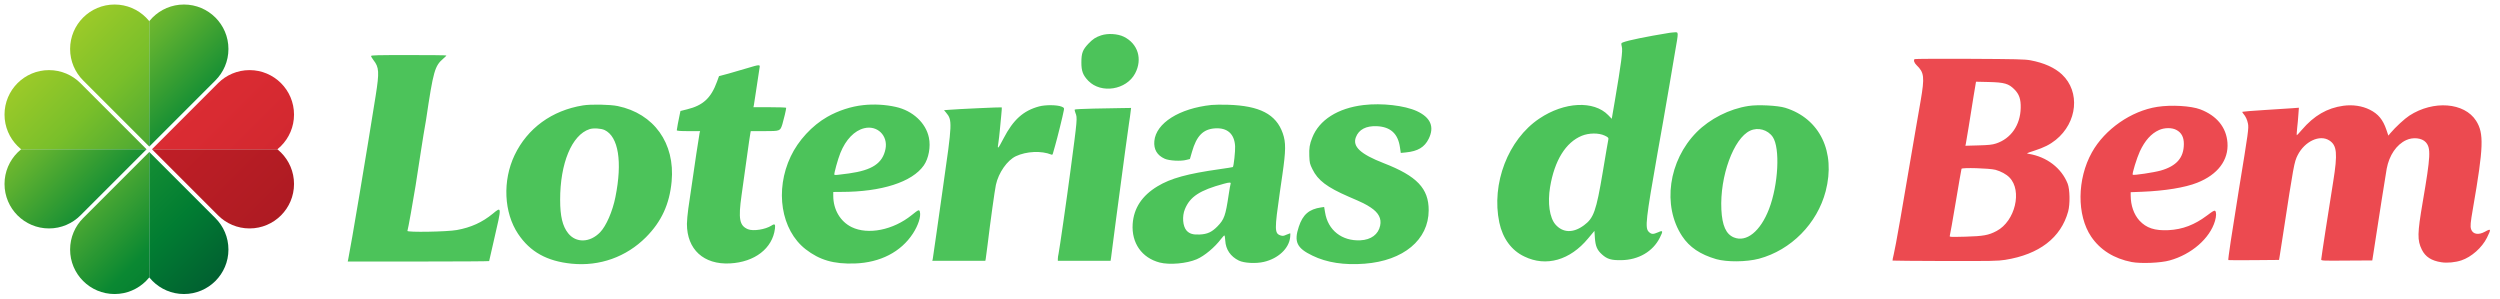
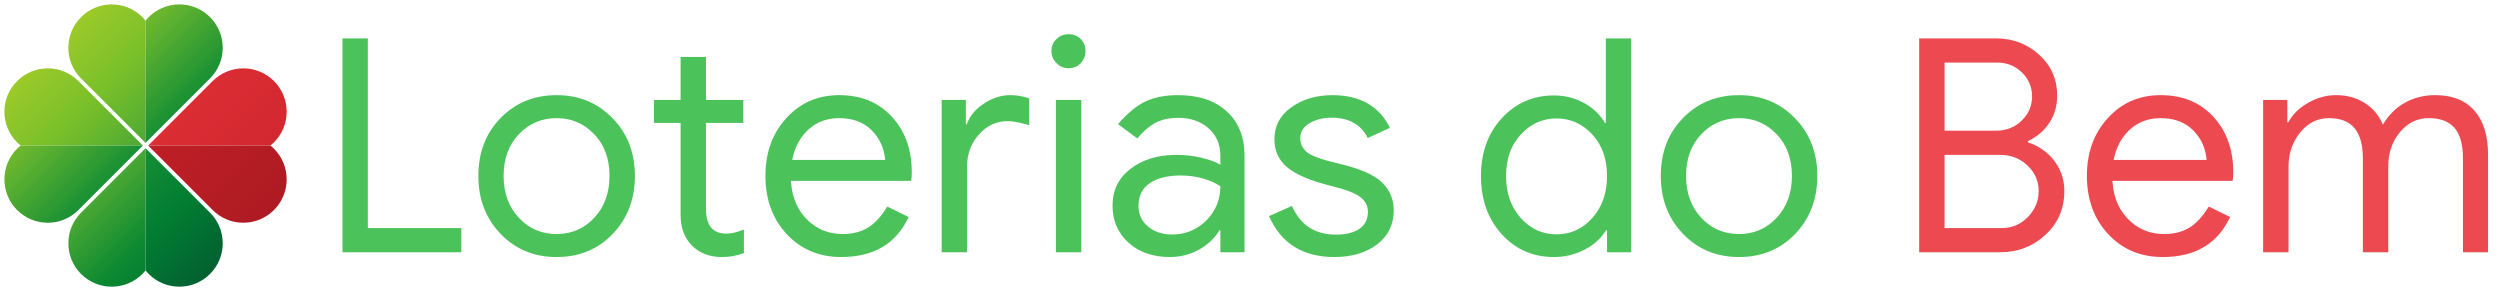
- <svg xmlns="http://www.w3.org/2000/svg" viewBox="0 0 3450.9 412.1" role="img" aria-label="Loterias do Bem">
-   <svg viewBox="-660 -660 1320 1320" x="0" y="0" width="412.1" height="412.1">
+ <svg xmlns="http://www.w3.org/2000/svg" viewBox="0 0 1673.9 194.9" role="img" aria-label="Loterias do Bem">
+   <svg viewBox="-660 -660 1320 1320" x="0" y="0" width="194.9" height="194.9">
    <defs>
      <linearGradient id="tc" gradientUnits="userSpaceOnUse" x1="-660" y1="-660" x2="660" y2="660">
        <stop offset="0" stop-color="#9cca29" />
        <stop offset="0.167" stop-color="#9cca29" />
        <stop offset="0.333" stop-color="#79bf2a" />
        <stop offset="0.5" stop-color="#4ba833" />
        <stop offset="0.667" stop-color="#0a8832" />
        <stop offset="0.833" stop-color="#00712f" />
        <stop offset="1" stop-color="#016031" />
      </linearGradient>
      <linearGradient id="te" gradientUnits="userSpaceOnUse" x1="-660" y1="-660" x2="660" y2="660">
        <stop offset="0" stop-color="#9cca29" />
        <stop offset="0.167" stop-color="#9cca29" />
        <stop offset="0.333" stop-color="#5cb030" />
        <stop offset="0.5" stop-color="#168f34" />
        <stop offset="0.667" stop-color="#017d32" />
        <stop offset="0.833" stop-color="#016031" />
        <stop offset="1" stop-color="#016031" />
      </linearGradient>
      <linearGradient id="tvc" gradientUnits="userSpaceOnUse" x1="-660" y1="-660" x2="660" y2="660">
        <stop offset="0" stop-color="#e4353c" />
        <stop offset="0.55" stop-color="#d92b32" />
        <stop offset="1" stop-color="#c7232b" />
      </linearGradient>
      <linearGradient id="tve" gradientUnits="userSpaceOnUse" x1="-660" y1="-660" x2="660" y2="660">
        <stop offset="0" stop-color="#cf242c" />
        <stop offset="0.55" stop-color="#bd1e26" />
        <stop offset="1" stop-color="#a51920" />
      </linearGradient>
      <clipPath id="tf0">
        <path d="M0 -12L292.4 -304.4L153.4 -443.4L-153.4 -443.4L-292.4 -304.4ZM-43.2 -443.4A196.6 196.6 0 1 0 350 -443.4A196.6 196.6 0 1 0 -43.2 -443.4ZM-350 -443.4A196.6 196.6 0 1 0 43.2 -443.4A196.6 196.6 0 1 0 -350 -443.4Z" />
      </clipPath>
      <clipPath id="tf1">
        <path d="M12 0L304.4 292.4L443.4 153.4L443.4 -153.4L304.4 -292.4ZM246.8 153.4A196.6 196.6 0 1 0 640 153.4A196.6 196.6 0 1 0 246.8 153.4ZM246.8 -153.4A196.6 196.6 0 1 0 640 -153.4A196.6 196.6 0 1 0 246.8 -153.4Z" />
      </clipPath>
      <clipPath id="tf2">
        <path d="M0 12L-292.4 304.4L-153.4 443.4L153.4 443.4L292.4 304.4ZM-350 443.4A196.6 196.6 0 1 0 43.2 443.4A196.6 196.6 0 1 0 -350 443.4ZM-43.2 443.4A196.6 196.6 0 1 0 350 443.4A196.6 196.6 0 1 0 -43.2 443.4Z" />
      </clipPath>
      <clipPath id="tf3">
        <path d="M-12 0L-304.4 -292.4L-443.4 -153.4L-443.4 153.4L-304.4 292.4ZM-640 -153.4A196.6 196.6 0 1 0 -246.8 -153.4A196.6 196.6 0 1 0 -640 -153.4ZM-640 153.4A196.6 196.6 0 1 0 -246.8 153.4A196.6 196.6 0 1 0 -640 153.4Z" />
      </clipPath>
    </defs>
    <g clip-path="url(#tf0)">
      <polygon points="0,40 -700,40 -700,-700 0,-700" fill="url(#tc)" />
      <polygon points="0,40 700,40 700,-700 0,-700" fill="url(#te)" />
    </g>
    <g clip-path="url(#tf1)">
      <polygon points="-40,0 -40,-700 700,-700 700,0" fill="url(#tvc)" />
      <polygon points="-40,0 -40,700 700,700 700,0" fill="url(#tve)" />
    </g>
    <g clip-path="url(#tf2)">
      <polygon points="0,-40 -700,-40 -700,700 0,700" fill="url(#tc)" />
      <polygon points="0,-40 700,-40 700,700 0,700" fill="url(#te)" />
    </g>
    <g clip-path="url(#tf3)">
      <polygon points="40,0 40,-700 -700,-700 -700,0" fill="url(#tc)" />
      <polygon points="40,0 40,700 -700,700 -700,0" fill="url(#te)" />
    </g>
  </svg>
-   <g transform="translate(468 31.5)">
-     <path d="M 1052 17.3 C 1044.4 19.8, 1040.5 22.4, 1034.3 28.9 C 1026.5 37.2, 1024.7 41.8, 1024.7 54.5 C 1024.6 66.6, 1026.9 72.4, 1034.3 80.1 C 1052 98.2, 1086.8 92.7, 1098.9 69.8 C 1109.3 50, 1102.8 28.8, 1083.3 19.2 C 1074.9 15.1, 1061.4 14.2, 1052 17.3 M 44.2 45.8 C 44.2 46.5, 45.7 49.1, 47.6 51.6 C 55.3 61.4, 55.7 68, 50.6 100.4 C 38.8 175, 16.1 310.3, 12.6 326.7 L 12 329.5 109.6 329.5 C 163.2 329.5, 207.2 329.2, 207.2 328.9 C 207.2 328.7, 210.3 315, 214.1 298.7 C 224.7 253.2, 224.7 253.1, 212.2 263.5 C 197.7 275.4, 182.1 282.5, 162.7 286 C 149.1 288.5, 93.6 289.4, 94.4 287.2 C 95.3 285, 102.5 244.4, 105.7 224.5 C 107.1 215.4, 109.1 202.6, 110.1 196 C 111.2 189.4, 112.5 180.4, 113.2 176 C 113.8 171.6, 115.3 161.9, 116.6 154.5 C 117.9 147, 119.5 137.8, 120.1 134 C 130.2 66, 132.1 59.5, 144 49.3 C 146.3 47.4, 148.2 45.5, 148.2 45.1 C 148.2 44.7, 124.8 44.5, 96.2 44.5 C 53.4 44.5, 44.2 44.7, 44.2 45.8 M 563.7 62.5 C 556.5 64.7, 544.8 68.1, 537.6 70.1 L 524.5 73.6 521.7 81.3 C 513.5 103.8, 502.5 114, 480.5 119.4 L 471.3 121.7 470.3 126.3 C 468.7 133.6, 466.2 147, 466.2 148.3 C 466.2 149.1, 470.8 149.5, 482.3 149.5 L 498.4 149.5 497.7 152 C 497 154.7, 491.5 191.6, 482.1 256.5 C 481.1 263.9, 480.2 273.3, 480.2 277.5 C 480.2 312.8, 503.3 334, 539.7 332.1 C 573.8 330.3, 598.3 311.4, 601.7 284.2 C 602.5 277.9, 601.4 276.9, 596.9 279.9 C 588.5 285.3, 571.6 287.9, 564.4 284.9 C 552.7 280, 551 270.7, 555.6 238.1 C 556.9 228.7, 560.1 206.1, 562.6 188 C 565.1 169.8, 567.4 153.7, 567.8 152.2 L 568.3 149.5 587 149.5 C 609.1 149.5, 608.9 149.5, 612 139.8 C 613.9 133.5, 617.2 119.6, 617.2 117.4 C 617.2 116.8, 607.9 116.5, 594.6 116.5 L 572 116.5 572.6 113.7 C 572.9 112.2, 574 104.9, 575.1 97.5 C 577.2 83.2, 579.8 65.8, 580.6 61.2 C 581.3 57.5, 579.9 57.6, 563.7 62.5 M 336.7 114 C 293.8 120.9, 260 145.6, 242.3 182.7 C 225.5 218, 227.5 262, 247.2 291.4 C 263.8 316.2, 287 329.1, 321.2 332.5 C 359.7 336.3, 396.3 323.3, 423.6 296 C 445.1 274.4, 456.2 250.3, 459.1 218.9 C 464 166.2, 434.7 125.3, 384.7 114.9 C 374.2 112.7, 347.6 112.2, 336.7 114 M 723.7 113.6 C 707.1 115.3, 689 121.2, 673.8 129.9 C 653 141.8, 633.9 162.4, 623.5 184.4 C 601.3 231.1, 610.1 286, 644 312.5 C 663.3 327.5, 682.8 333.2, 712 332.2 C 747 331, 775.6 316.3, 792.2 290.8 C 799.5 279.5, 803.4 267.5, 801.8 261 C 800.8 257.4, 800.1 257.7, 790.5 265.4 C 764.9 286.1, 730.2 293, 707.6 282 C 691.9 274.3, 682.2 257.8, 682.2 238.8 L 682.2 233.5 693.4 233.4 C 748.8 233.4, 791.2 219.8, 807.2 196.8 C 813.9 187.2, 816.9 171, 814.2 158.4 C 810 138.1, 791.9 121.3, 768.6 116.1 C 754.5 112.9, 738.3 112, 723.7 113.6 M 1204.2 113.4 C 1159.8 118.1, 1127.7 138.4, 1125.4 163.2 C 1124.4 174.7, 1129.2 182.9, 1139.7 187.6 C 1145.8 190.4, 1161.9 191.3, 1169.6 189.2 L 1174.5 188 1177.4 178 C 1183.7 156, 1192.7 146.9, 1208.9 145.7 C 1226.1 144.5, 1236 153.2, 1236.9 170.4 C 1237.3 176.6, 1235 198, 1233.8 199.1 C 1233.7 199.3, 1225.5 200.6, 1215.6 202 C 1171 208.3, 1148.1 214.6, 1129.7 225.7 C 1108.3 238.7, 1097.1 255.7, 1095.5 277.5 C 1093.7 303.9, 1108 324.4, 1132.8 330.9 C 1146.4 334.4, 1170 332.3, 1183.8 326.4 C 1194.6 321.8, 1208.8 309.9, 1217.6 298.2 C 1219.6 295.6, 1221.6 293.5, 1222.1 293.5 C 1222.6 293.5, 1223.1 296.7, 1223.3 300.7 C 1224 312.9, 1230.6 322.6, 1242.1 328.2 C 1249.3 331.7, 1265.5 332.6, 1276.6 330 C 1296.4 325.4, 1311.3 311.5, 1312.9 295.9 C 1313.2 292.9, 1313.2 290.5, 1312.9 290.5 C 1312.6 290.5, 1310.3 291.4, 1307.7 292.5 C 1303.8 294.3, 1302.5 294.4, 1299.7 293.5 C 1291.2 290.7, 1291.2 285.9, 1298.7 233.5 C 1299.5 227.7, 1301.1 217.1, 1302.1 210 C 1307 176.2, 1307.1 165.1, 1302.7 152.5 C 1293.5 126.2, 1270.9 114.4, 1226.8 113.1 C 1218.5 112.8, 1208.3 113, 1204.2 113.4 M 1414.2 113.5 C 1378.7 117.7, 1352.9 134.1, 1343.4 158.5 C 1339.7 167.7, 1338.9 172.9, 1339.3 183.8 C 1339.7 193.4, 1340 194.7, 1343.6 202 C 1351.1 217.5, 1363.8 227, 1393.7 240 C 1413.5 248.5, 1417.1 250.3, 1424.2 255 C 1435 262.2, 1439.2 270.2, 1437.1 280 C 1434.6 292, 1424.6 299.5, 1409.9 300.2 C 1384.4 301.5, 1365 286.3, 1361.1 261.8 L 1359.8 254.2 1355.7 254.8 C 1339 257.2, 1330.3 264.7, 1324.8 281.5 C 1317.9 302.2, 1322 311, 1343.7 321.4 C 1363.4 331, 1387.5 334.7, 1415.7 332.5 C 1469.3 328.4, 1504 299.5, 1504.1 258.8 C 1504.2 228.6, 1487.8 211.5, 1442.2 193.8 C 1409.8 181.2, 1398.7 170.8, 1403.6 157.9 C 1407.7 147.2, 1417.8 142, 1432.7 142.7 C 1451.4 143.6, 1461.7 153, 1464.4 171.6 L 1465.6 179.6 1472.6 178.9 C 1489.1 177.3, 1498.4 171.7, 1504.1 160.1 C 1512.3 143.6, 1506.8 130.7, 1487.8 121.9 C 1470.8 114.1, 1439.5 110.5, 1414.2 113.5 M 966.3 115.4 C 944.5 121.3, 930.7 133.7, 917.3 159.5 C 909.2 175, 908.4 175.6, 910.2 165 C 910.7 161.7, 911.6 154.2, 912.1 148.5 C 912.7 142.7, 913.6 133.3, 914.1 127.5 C 914.7 121.8, 915 116.9, 914.7 116.7 C 914.3 116.3, 852.4 119.1, 841.4 120.1 L 835.1 120.6 837.8 123.8 C 846.7 134.4, 846.6 137.2, 833.6 227.5 C 831.2 244.2, 827.2 272.8, 824.6 291 C 822.1 309.1, 819.8 325, 819.5 326.2 L 818.9 328.5 855.5 328.5 L 892.1 328.5 892.6 326.2 C 892.8 325, 894 316.1, 895.2 306.5 C 899 274.7, 905.1 231.1, 906.7 223.6 C 910.4 206.8, 922.3 189.8, 934.3 184.1 C 948.9 177.3, 969.4 176.3, 983.3 181.9 C 984.4 182.4, 985 181.9, 985.4 180.3 C 985.7 179, 987.1 173.9, 988.6 169 C 991.2 160.2, 999.4 127.2, 1000.5 120.6 C 1001.1 117.6, 1000.9 117.2, 997.4 115.7 C 991.4 113.2, 975.2 113, 966.3 115.4 M 1041.5 118.4 C 1027.6 118.7, 1016 119.3, 1015.6 119.7 C 1015.2 120, 1015.6 122.2, 1016.5 124.4 C 1019.3 131.3, 1019.2 132, 1009.7 203.5 C 1004.8 241.1, 994.3 313.7, 993.2 318.7 C 992.6 321.1, 992.2 324.2, 992.2 325.7 L 992.2 328.5 1028.6 328.5 L 1065 328.5 1065.6 324.7 C 1065.9 322.6, 1067.1 313.5, 1068.2 304.5 C 1069.3 295.4, 1071.3 279.9, 1072.7 270 C 1074 260.1, 1076 245.2, 1077.1 237 C 1082 199.7, 1089.2 146.6, 1090.5 138.2 C 1091.3 133.1, 1092.3 126.4, 1092.6 123.2 L 1093.3 117.5 1080 117.7 C 1072.6 117.8, 1055.3 118.1, 1041.5 118.4 M 724.9 145.5 C 711.4 148.8, 699.5 161.1, 692 179.7 C 688.6 188, 683 208.4, 683.7 209.6 C 684.3 210.4, 687.3 210.2, 703.9 207.9 C 736.1 203.4, 750.3 193.9, 754.3 174.2 C 758 155.7, 742.9 141, 724.9 145.5 M 345.7 146.8 C 321.3 154.8, 305.1 194, 305.2 244.4 C 305.2 267, 308.5 280.7, 316.2 290.4 C 327.1 304.2, 346.4 303.6, 360.4 289.1 C 368.8 280.4, 377.6 260.2, 381.5 240.5 C 391.3 191.8, 385.7 157.1, 366.6 148 C 361.7 145.7, 350.9 145, 345.7 146.8 M 1221.2 222.2 C 1188.2 231.1, 1174.6 240, 1167.6 257.2 C 1163.5 267.1, 1164.6 280.8, 1169.9 286.8 C 1173.9 291.2, 1179 292.7, 1188.1 292.2 C 1198.6 291.7, 1204.7 288.9, 1212.4 281.1 C 1221.9 271.4, 1223.7 266.3, 1228 237.4 C 1229.1 230, 1230.3 223.1, 1230.7 222.2 C 1231.5 220, 1229 220, 1221.2 222.2 M 1836.6 13.8 C 1804 19.1, 1779.9 24.1, 1772.5 26.9 C 1769.6 28, 1769.6 28.3, 1770.7 33 C 1772.2 38.3, 1769.9 55.7, 1760.9 108.7 L 1756.8 132.5 1751.9 127.4 C 1732 107, 1691.3 109, 1656.8 132.2 C 1613.7 161.1, 1590.3 222, 1601.6 275.7 C 1606.3 297.7, 1618.5 314.3, 1636.2 322.6 C 1666.2 337.2, 1699.3 327.7, 1724.1 297.7 L 1732.9 287.2 1733.5 296.7 C 1734.3 308.3, 1736.6 313.7, 1743.3 319.7 C 1750.5 326.2, 1756.2 327.9, 1770.4 327.6 C 1793.7 327.2, 1813.6 315.7, 1823.1 296.7 C 1827.9 287.3, 1827.6 286, 1820.9 289.1 C 1813.8 292.2, 1811.5 292.1, 1807.8 288.4 C 1802.5 283.1, 1803.9 271.1, 1819.9 180.3 C 1821.3 172.5, 1824.8 152.8, 1827.7 136.4 C 1830.6 119.9, 1834.6 96.7, 1836.6 84.9 C 1838.5 72.9, 1841.9 53.1, 1844.1 40.6 C 1849.1 12, 1849.1 12.9, 1843.8 13.1 C 1841.6 13.3, 1838.2 13.5, 1836.6 13.8 M 1945.4 114.8 C 1919.2 118.8, 1892.3 132.5, 1874 150.9 C 1835.1 190.2, 1826.3 252.4, 1853.9 294.4 C 1864.1 309.8, 1878.8 319.7, 1901 326.2 C 1915.7 330.4, 1942.7 330.2, 1960.1 325.6 C 2004.3 313.7, 2040.4 277.2, 2052.1 232.4 C 2066.2 178.1, 2044 132.1, 1996.3 117.3 C 1986 114.1, 1958.3 112.7, 1945.4 114.8 M 1947.8 148.9 C 1925 159.4, 1905.9 212, 1908.1 257.6 C 1909.2 279.9, 1914.5 291.7, 1925.3 296.2 C 1942.7 303.4, 1962 287.9, 1973.9 257 C 1986.8 223.4, 1989.4 172.8, 1979 157.5 C 1972.1 147.5, 1958.6 143.8, 1947.8 148.9 M 1715.5 155.9 C 1693.2 165, 1677.8 190, 1671.7 226.6 C 1668 248.6, 1671 269.1, 1679.1 278.4 C 1689.3 290, 1703.5 290.5, 1718.3 279.6 C 1731.9 269.6, 1735.3 260.1, 1744.4 206 C 1748.3 182.7, 1751.7 162.5, 1752.1 161 C 1752.6 158.8, 1751.7 157.8, 1746.9 155.6 C 1738.8 151.8, 1725.3 151.9, 1715.5 155.9" fill-rule="evenodd" fill="#4cc35a" />
-     <path d="M 2174.8 50.1 C 2173.1 51.7, 2174.3 55.3, 2177.6 58.5 C 2188.1 68.6, 2188.8 74.7, 2183.2 107.5 C 2180.9 120.4, 2178 137.5, 2176.6 145.5 C 2158 255.4, 2148.4 310.3, 2146 319.8 C 2144.9 324.1, 2144.2 327.9, 2144.4 328.2 C 2144.7 328.4, 2177.2 328.7, 2216.7 328.8 C 2281.3 328.9, 2289.7 328.8, 2299.8 327.2 C 2346.9 319.7, 2376.8 296.7, 2386.8 260.4 C 2389.6 250.2, 2389.2 229.8, 2386.1 222 C 2377.6 200.5, 2357.4 185, 2332.6 180.9 C 2328.6 180.2, 2328.8 180.2, 2340.1 176.5 C 2353.4 172.2, 2361.6 168.1, 2369.7 161.6 C 2399.6 137.5, 2403.7 95.2, 2378.3 71.3 C 2368.3 61.9, 2353.4 55.2, 2334.6 51.7 C 2326.8 50.3, 2315 50, 2250.5 49.7 C 2209.3 49.5, 2175.2 49.7, 2174.8 50.1 M 2256.2 101.6 C 2254.4 112.8, 2251.3 131.6, 2249.5 143.5 C 2247.6 155.3, 2245.8 166, 2245.5 167.3 L 2244.9 169.7 2262.8 169.2 C 2277.3 168.8, 2281.8 168.3, 2287.2 166.6 C 2307.8 159.9, 2320.8 141.2, 2321.3 117.5 C 2321.6 105.4, 2319.2 98.5, 2312.6 91.9 C 2304.7 83.9, 2298.8 82.2, 2277.1 81.7 L 2259.6 81.3 2256.2 101.6 M 2766.6 114.5 C 2744.3 117.6, 2726.3 128, 2709.4 147.7 C 2705.8 152, 2702.6 155.3, 2702.3 155.1 C 2702.1 154.8, 2702.4 150.4, 2702.9 145.3 C 2703.5 140.2, 2704.3 131.7, 2704.6 126.6 L 2705.3 117.2 2695.9 117.9 C 2690.8 118.3, 2673.4 119.4, 2657.3 120.4 C 2641.2 121.4, 2627.7 122.5, 2627.4 122.8 C 2627 123.2, 2627.6 124.5, 2628.8 125.7 C 2631.7 129, 2634 133.8, 2635 139.1 C 2636.2 145.6, 2635.7 149.4, 2622.5 230 C 2612.7 290.6, 2607.2 326.9, 2607.9 327.5 C 2608.3 327.7, 2624.2 327.8, 2643.2 327.6 L 2677.9 327.3 2679 320.6 C 2679.5 317, 2681.6 303.6, 2683.6 291 C 2698.1 196.3, 2698.8 192.3, 2703.6 182.7 C 2713.3 163.6, 2734 153.9, 2747.2 162.3 C 2757.9 169.1, 2758.9 180.2, 2752.7 219 C 2746.6 256.7, 2736.1 324.8, 2736.1 326.7 C 2736.1 328.4, 2738.2 328.5, 2771.3 328.2 L 2806.6 328 2807.8 320.5 C 2808.5 316.3, 2809.7 308.5, 2810.5 303 C 2814.6 275.6, 2825.3 208, 2826.5 201.4 C 2830 182.8, 2840 168.1, 2853.4 161.9 C 2862.8 157.5, 2875.1 158.9, 2880.4 164.8 C 2887.7 173, 2887.2 183.2, 2876.2 247.5 C 2868.8 290.9, 2868.6 300, 2875 313.1 C 2879.9 323, 2888.2 328.4, 2901.9 330.5 C 2910.1 331.8, 2921.2 330.7, 2929.6 327.9 C 2943.6 323.2, 2958 310.4, 2964.9 296.6 C 2970.9 284.4, 2970.7 283.6, 2962 288.4 C 2953.1 293.3, 2945.3 291.9, 2943 284.9 C 2941.7 280.8, 2942.1 276.2, 2945.6 256 C 2960.3 171.2, 2960.9 152.6, 2949.9 135.2 C 2933.8 109.9, 2890.9 106.6, 2857.8 128.1 C 2851.3 132.3, 2838.7 143.9, 2831.6 152.3 L 2828.8 155.7 2826.1 147.7 C 2821.3 133.6, 2814.9 125.8, 2803.1 119.9 C 2792.7 114.7, 2779.7 112.7, 2766.6 114.5 M 2509.8 116 C 2473.8 121.6, 2437.4 146.9, 2419.6 178.8 C 2399 215.6, 2398.6 265.6, 2418.6 295.2 C 2431.1 313.6, 2450.2 325.5, 2474.5 330.2 C 2487.1 332.6, 2514.6 331.5, 2526.9 328 C 2557 319.7, 2582.4 297.6, 2589.5 273.5 C 2591.4 266.9, 2591.5 261.1, 2589.7 259.6 C 2588.7 258.7, 2586.3 260, 2579 265.6 C 2561.3 278.9, 2544.9 285.2, 2525.3 286.2 C 2506.3 287.1, 2494.7 283.3, 2485.1 272.9 C 2477.5 264.4, 2473.2 252.3, 2473.1 238.4 L 2473.1 233.8 2488.8 233.2 C 2520.1 232, 2548.2 227.4, 2564.8 220.8 C 2593.3 209.6, 2608.5 189.5, 2606.7 165.4 C 2605.1 144.3, 2592 128.2, 2569.3 119.5 C 2556.5 114.6, 2529.2 113, 2509.8 116 M 2512.2 148 C 2501.3 152.9, 2492.8 162.5, 2485.8 177.4 C 2481.6 186.5, 2474.8 208.5, 2475.9 209.7 C 2477 210.8, 2505.2 206.6, 2514.7 203.9 C 2536.5 197.6, 2546.4 186.2, 2546.5 167.4 C 2546.6 157.9, 2543.2 151.5, 2536.1 147.8 C 2530 144.5, 2519.7 144.6, 2512.2 148 M 2239.6 201.5 C 2239.3 202.3, 2235.7 223, 2231.6 247.6 C 2227.5 272.1, 2223.8 293, 2223.4 294 C 2222.8 295.7, 2223.9 295.7, 2245.1 295.2 C 2269.8 294.5, 2277.1 293.2, 2288.1 287.3 C 2313.6 273.8, 2323.7 231.7, 2305.8 213.5 C 2301.5 209, 2294 205, 2286.5 202.9 C 2278 200.7, 2240.3 199.6, 2239.6 201.5" fill-rule="evenodd" fill="#ec4a50" />
+   <g transform="translate(221.3 14.9)">
+     <path d="M8 154Q8 154 8 154Q8 154 8 154L8 10.8Q8 10.8 8 10.8Q8 10.8 8 10.8L25 10.8Q25 10.8 25 10.8Q25 10.8 25 10.8L25 137.8L87.6 137.8Q87.6 137.8 87.6 137.8Q87.6 137.8 87.6 137.8L87.6 154Q87.6 154 87.6 154Q87.6 154 87.6 154Z M151.4 157.2Q128.8 157.2 113.9 141.7Q99 126.2 99 102.9L99 102.9Q99 79.2 114 64Q128.9 48.8 151.4 48.8Q173.8 48.8 188.8 64.2Q203.8 79.5 203.8 102.9L203.8 102.9Q203.8 126.2 189 141.7Q174.1 157.2 151.4 157.2ZM151.4 141.8Q166.4 141.8 176.6 130.9Q186.8 120 186.8 102.9L186.8 102.9Q186.8 85.5 176.5 74.9Q166.2 64.2 151.4 64.2Q136.4 64.2 126.2 74.9Q115.9 85.6 115.9 102.9L115.9 102.9Q115.9 120 126.1 130.9Q136.2 141.8 151.4 141.8Z M262 157.2Q249.7 157.2 242.1 149.6Q234.4 141.9 234.4 128.9L234.4 23.2Q234.4 23.2 234.4 23.2Q234.4 23.2 234.4 23.2L251.4 23.2Q251.4 23.2 251.4 23.2Q251.4 23.2 251.4 23.2L251.4 124.7Q251.4 133.3 254.8 137.4Q258.2 141.5 264.9 141.5Q267.3 141.5 270.3 140.9Q273.2 140.2 276.8 138.8Q276.8 138.8 276.8 138.8Q276.8 138.8 276.8 138.8L276.8 154.6Q276.8 154.6 276.8 154.6Q276.8 154.6 276.8 154.6Q272.7 156 269.3 156.6Q265.9 157.2 262 157.2ZM216.6 67.4Q216.6 67.4 216.6 67.4Q216.6 67.4 216.6 67.4L216.6 52Q216.6 52 216.6 52Q216.6 52 216.6 52L276.4 52Q276.4 52 276.4 52Q276.4 52 276.4 52L276.4 67.4Q276.4 67.4 276.4 67.4Q276.4 67.4 276.4 67.4Z M342 157.2Q319.8 157.2 305.5 141.9Q291.2 126.6 291.2 102.8L291.2 102.8Q291.2 79.5 305.2 64.2Q319.2 48.8 340.6 48.8Q362.6 48.8 375.9 63.3Q389.2 77.7 389.2 100.6Q389.2 102.4 389.1 103.4Q389 104.3 388.8 106.2Q388.8 106.2 388.8 106.2Q388.8 106.2 388.8 106.2L301.2 106.2L301.2 92.2L371.4 92.2L371.4 92.2Q370.4 80.4 362.3 72.3Q354.2 64.2 340.6 64.2Q326.2 64.2 317.2 74.7Q308.2 85.2 308.2 102.8L308.2 102.8Q308.2 120.6 318.2 131.2Q328.1 141.8 342.9 141.8Q352.7 141.8 359.7 137.6Q366.7 133.4 372.8 123.4Q372.8 123.4 372.8 123.4Q372.8 123.4 372.8 123.4L387.1 130.4Q387.1 130.4 387.1 130.4Q387.1 130.4 387.1 130.4Q380.7 144 369.4 150.6Q358.1 157.2 342 157.2Z M409.2 154Q409.2 154 409.2 154Q409.2 154 409.2 154L409.2 52Q409.2 52 409.2 52Q409.2 52 409.2 52L425.4 52Q425.4 52 425.4 52Q425.4 52 425.4 52L425.4 70.4L422.7 68.4L426 68.4Q428.8 60.2 437.4 54.5Q446 48.8 455.2 48.8Q457.8 48.8 460.7 49.2Q463.5 49.6 467.8 50.9Q467.8 50.9 467.8 50.9Q467.8 50.9 467.8 50.9L467.8 68.9Q467.8 68.9 467.8 68.9Q467.8 68.9 467.8 68.9Q461.6 67.1 458.5 66.7Q455.3 66.2 453.4 66.2Q442.2 66.2 434.2 75.1Q426.2 84 426.2 96.6L426.2 154Q426.2 154 426.2 154Q426.2 154 426.2 154Z M485.7 154Q485.7 154 485.7 154Q485.7 154 485.7 154L485.7 52Q485.7 52 485.7 52Q485.7 52 485.7 52L502.7 52Q502.7 52 502.7 52Q502.7 52 502.7 52L502.7 154Q502.7 154 502.7 154Q502.7 154 502.7 154ZM494.2 30.8Q489.5 30.8 486.1 27.4Q482.7 24 482.7 19.3Q482.7 14.4 486.1 11.2Q489.5 8 494.2 8Q499.1 8 502.3 11.2Q505.5 14.4 505.5 19.3Q505.5 24 502.3 27.4Q499.1 30.8 494.2 30.8Z M562 157.2Q545 157.2 534.3 147.6Q523.6 137.9 523.6 122.7L523.6 122.7Q523.6 107.4 535.7 98.1Q547.7 88.8 566.6 88.8Q575 88.8 583.1 90.7Q591.2 92.6 595.8 95.4L595.8 89.2Q595.8 78 587.9 71Q580 64 567.6 64Q558.7 64 552.5 67.3Q546.3 70.5 540.2 77.8Q540.2 77.8 540.2 77.8Q540.2 77.8 540.2 77.8L527.3 68.2Q527.3 68.2 527.3 68.2Q527.3 68.2 527.3 68.2Q536.8 57.2 545.7 53Q554.6 48.8 567.6 48.8Q588.2 48.8 600.1 59.7Q612 70.6 612 89.4L612 154Q612 154 612 154Q612 154 612 154L595.8 154Q595.8 154 595.8 154Q595.8 154 595.8 154L595.8 129.3L601.8 139.3L595.2 139.3Q590.4 147.3 581.4 152.3Q572.4 157.2 562 157.2ZM563.6 142.1Q576.9 142.1 586.4 132.7Q595.8 123.3 595.8 109.8L595.8 109.8Q590.8 106.4 583.8 104.5Q576.8 102.6 569.2 102.6Q556.2 102.6 548.6 107.7Q541 112.8 541 123L541 123Q541 131.5 547.4 136.8Q553.8 142.1 563.6 142.1Z M672 157.2Q656.6 157.2 645.6 150.5Q634.6 143.8 628.4 129.8Q628.4 129.8 628.4 129.8Q628.4 129.8 628.4 129.8L643.7 123Q643.7 123 643.7 123Q643.7 123 643.7 123Q648.2 132.9 655.6 137.6Q663 142.2 673.2 142.2Q683.2 142.2 688.9 138.3Q694.6 134.4 694.6 126.8L694.6 126.8Q694.6 121.1 689.7 117.2Q684.8 113.2 669.7 109.5Q649.8 104.6 640.9 97.4Q632 90.2 632 78.3L632 78.3Q632 64.9 643.4 56.9Q654.7 48.8 671 48.8Q684.7 48.8 694.5 54.4Q704.2 60 709.3 70.7Q709.3 70.7 709.3 70.7Q709.3 70.7 709.3 70.7L694.5 77.5Q694.5 77.5 694.5 77.5Q694.5 77.5 694.5 77.5Q691 70.6 685 67.3Q678.9 63.9 670.5 63.9Q661.7 63.9 655.5 67.6Q649.3 71.3 649.3 77.6L649.3 77.6Q649.3 83.3 653.9 87.1Q658.5 90.8 675.3 94.7Q696.2 99.6 704.1 107.3Q711.9 115 711.9 125.9L711.9 125.9Q711.9 140.2 700.8 148.7Q689.6 157.2 672 157.2Z M819.1 157.2Q798.1 157.2 784.2 141.9Q770.3 126.6 770.3 103L770.3 103Q770.3 79.3 784.3 64.2Q798.3 49 819.1 49Q830.1 49 839.4 54.1Q848.6 59.2 853.3 67.4L853.9 67.4L853.9 10.8Q853.9 10.8 853.9 10.8Q853.9 10.8 853.9 10.8L870.9 10.8Q870.9 10.8 870.9 10.8Q870.9 10.8 870.9 10.8L870.9 154Q870.9 154 870.9 154Q870.9 154 870.9 154L854.7 154Q854.7 154 854.7 154Q854.7 154 854.7 154L854.7 135.2L856.7 139.2L854.1 139.2Q849.1 147.4 839.6 152.3Q830.1 157.2 819.1 157.2ZM820.9 142Q835.1 142 844.9 131Q854.7 120 854.7 102.9L854.7 102.9Q854.7 85.8 844.8 75.1Q834.9 64.4 820.9 64.4Q806.9 64.4 797 75.1Q787.1 85.8 787.1 103L787.1 103Q787.1 120 796.9 131Q806.7 142 820.9 142Z M943.1 157.2Q920.5 157.2 905.6 141.7Q890.7 126.2 890.7 102.9L890.7 102.9Q890.7 79.2 905.7 64Q920.6 48.8 943.1 48.8Q965.5 48.8 980.5 64.2Q995.5 79.5 995.5 102.9L995.5 102.9Q995.5 126.2 980.7 141.7Q965.8 157.2 943.1 157.2ZM943.1 141.8Q958.1 141.8 968.3 130.9Q978.5 120 978.5 102.9L978.5 102.9Q978.5 85.5 968.2 74.9Q957.9 64.2 943.1 64.2Q928.1 64.2 917.9 74.9Q907.6 85.6 907.6 102.9L907.6 102.9Q907.6 120 917.8 130.9Q927.9 141.8 943.1 141.8Z" fill="#4cc35a" />
+     <path d="M1063.7 154Q1063.7 154 1063.7 154Q1063.7 154 1063.7 154L1063.7 10.8Q1063.7 10.8 1063.7 10.8Q1063.7 10.8 1063.7 10.8L1115.1 10.8Q1132 10.8 1144.1 21.8Q1156.1 32.7 1156.1 49.1L1156.1 49.1Q1156.1 59.4 1150.9 67.3Q1145.7 75.2 1136.5 79.6L1136.5 80.4Q1147.4 84 1154.2 92.8Q1160.9 101.6 1160.9 113L1160.9 113Q1160.9 130.6 1148.3 142.3Q1135.7 154 1117.9 154ZM1080.7 137.8L1118.9 137.8Q1129.3 137.8 1136.5 130.4Q1143.7 123 1143.7 113L1143.7 113Q1143.7 102.9 1136.2 95.9Q1128.7 88.8 1118.1 88.8L1072.7 88.8L1072.7 72.6L1115.1 72.6Q1125.5 72.6 1132.4 65.8Q1139.3 59 1139.3 49.7L1139.3 49.7Q1139.3 40.4 1132.6 33.7Q1125.8 27 1115.9 27L1080.7 27Z M1226.8 157.2Q1204.6 157.2 1190.3 141.9Q1176 126.6 1176 102.8L1176 102.8Q1176 79.5 1190 64.2Q1204 48.8 1225.4 48.8Q1247.4 48.8 1260.7 63.3Q1274 77.7 1274 100.6Q1274 102.4 1273.9 103.4Q1273.8 104.3 1273.6 106.2Q1273.6 106.2 1273.6 106.2Q1273.6 106.2 1273.6 106.2L1186 106.2L1186 92.2L1256.2 92.2L1256.2 92.2Q1255.2 80.4 1247.1 72.3Q1239 64.2 1225.4 64.2Q1211 64.2 1202 74.7Q1193 85.2 1193 102.8L1193 102.8Q1193 120.6 1203 131.2Q1212.9 141.8 1227.7 141.8Q1237.5 141.8 1244.5 137.6Q1251.5 133.4 1257.6 123.4Q1257.6 123.4 1257.6 123.4Q1257.6 123.4 1257.6 123.4L1271.9 130.4Q1271.9 130.4 1271.9 130.4Q1271.9 130.4 1271.9 130.4Q1265.5 144 1254.2 150.6Q1242.9 157.2 1226.8 157.2Z M1294 154Q1294 154 1294 154Q1294 154 1294 154L1294 52Q1294 52 1294 52Q1294 52 1294 52L1310.2 52Q1310.2 52 1310.2 52Q1310.2 52 1310.2 52L1310.2 69L1308.5 67L1310.8 67Q1315.2 59 1324.2 53.9Q1333.2 48.8 1342.8 48.8Q1353.8 48.8 1362.1 54.1Q1370.4 59.4 1374.2 68.6Q1379.8 59 1388.9 53.9Q1398 48.8 1409.2 48.8Q1426.4 48.8 1435.5 59.2Q1444.6 69.6 1444.6 88.6L1444.6 154Q1444.6 154 1444.6 154Q1444.6 154 1444.6 154L1427.8 154Q1427.8 154 1427.8 154Q1427.8 154 1427.8 154L1427.8 91.2Q1427.8 77.4 1422.2 70.8Q1416.6 64.2 1404.8 64.2Q1393.4 64.2 1385.6 73.6Q1377.8 83 1377.8 96.4L1377.8 154Q1377.8 154 1377.8 154Q1377.8 154 1377.8 154L1360.8 154Q1360.8 154 1360.8 154Q1360.8 154 1360.8 154L1360.8 91.4Q1360.8 77.6 1355.2 70.9Q1349.6 64.2 1338 64.2Q1326.6 64.2 1318.8 73.8Q1311 83.4 1311 96.8L1311 154Q1311 154 1311 154Q1311 154 1311 154Z" fill="#ec4a50" />
  </g>
</svg>
